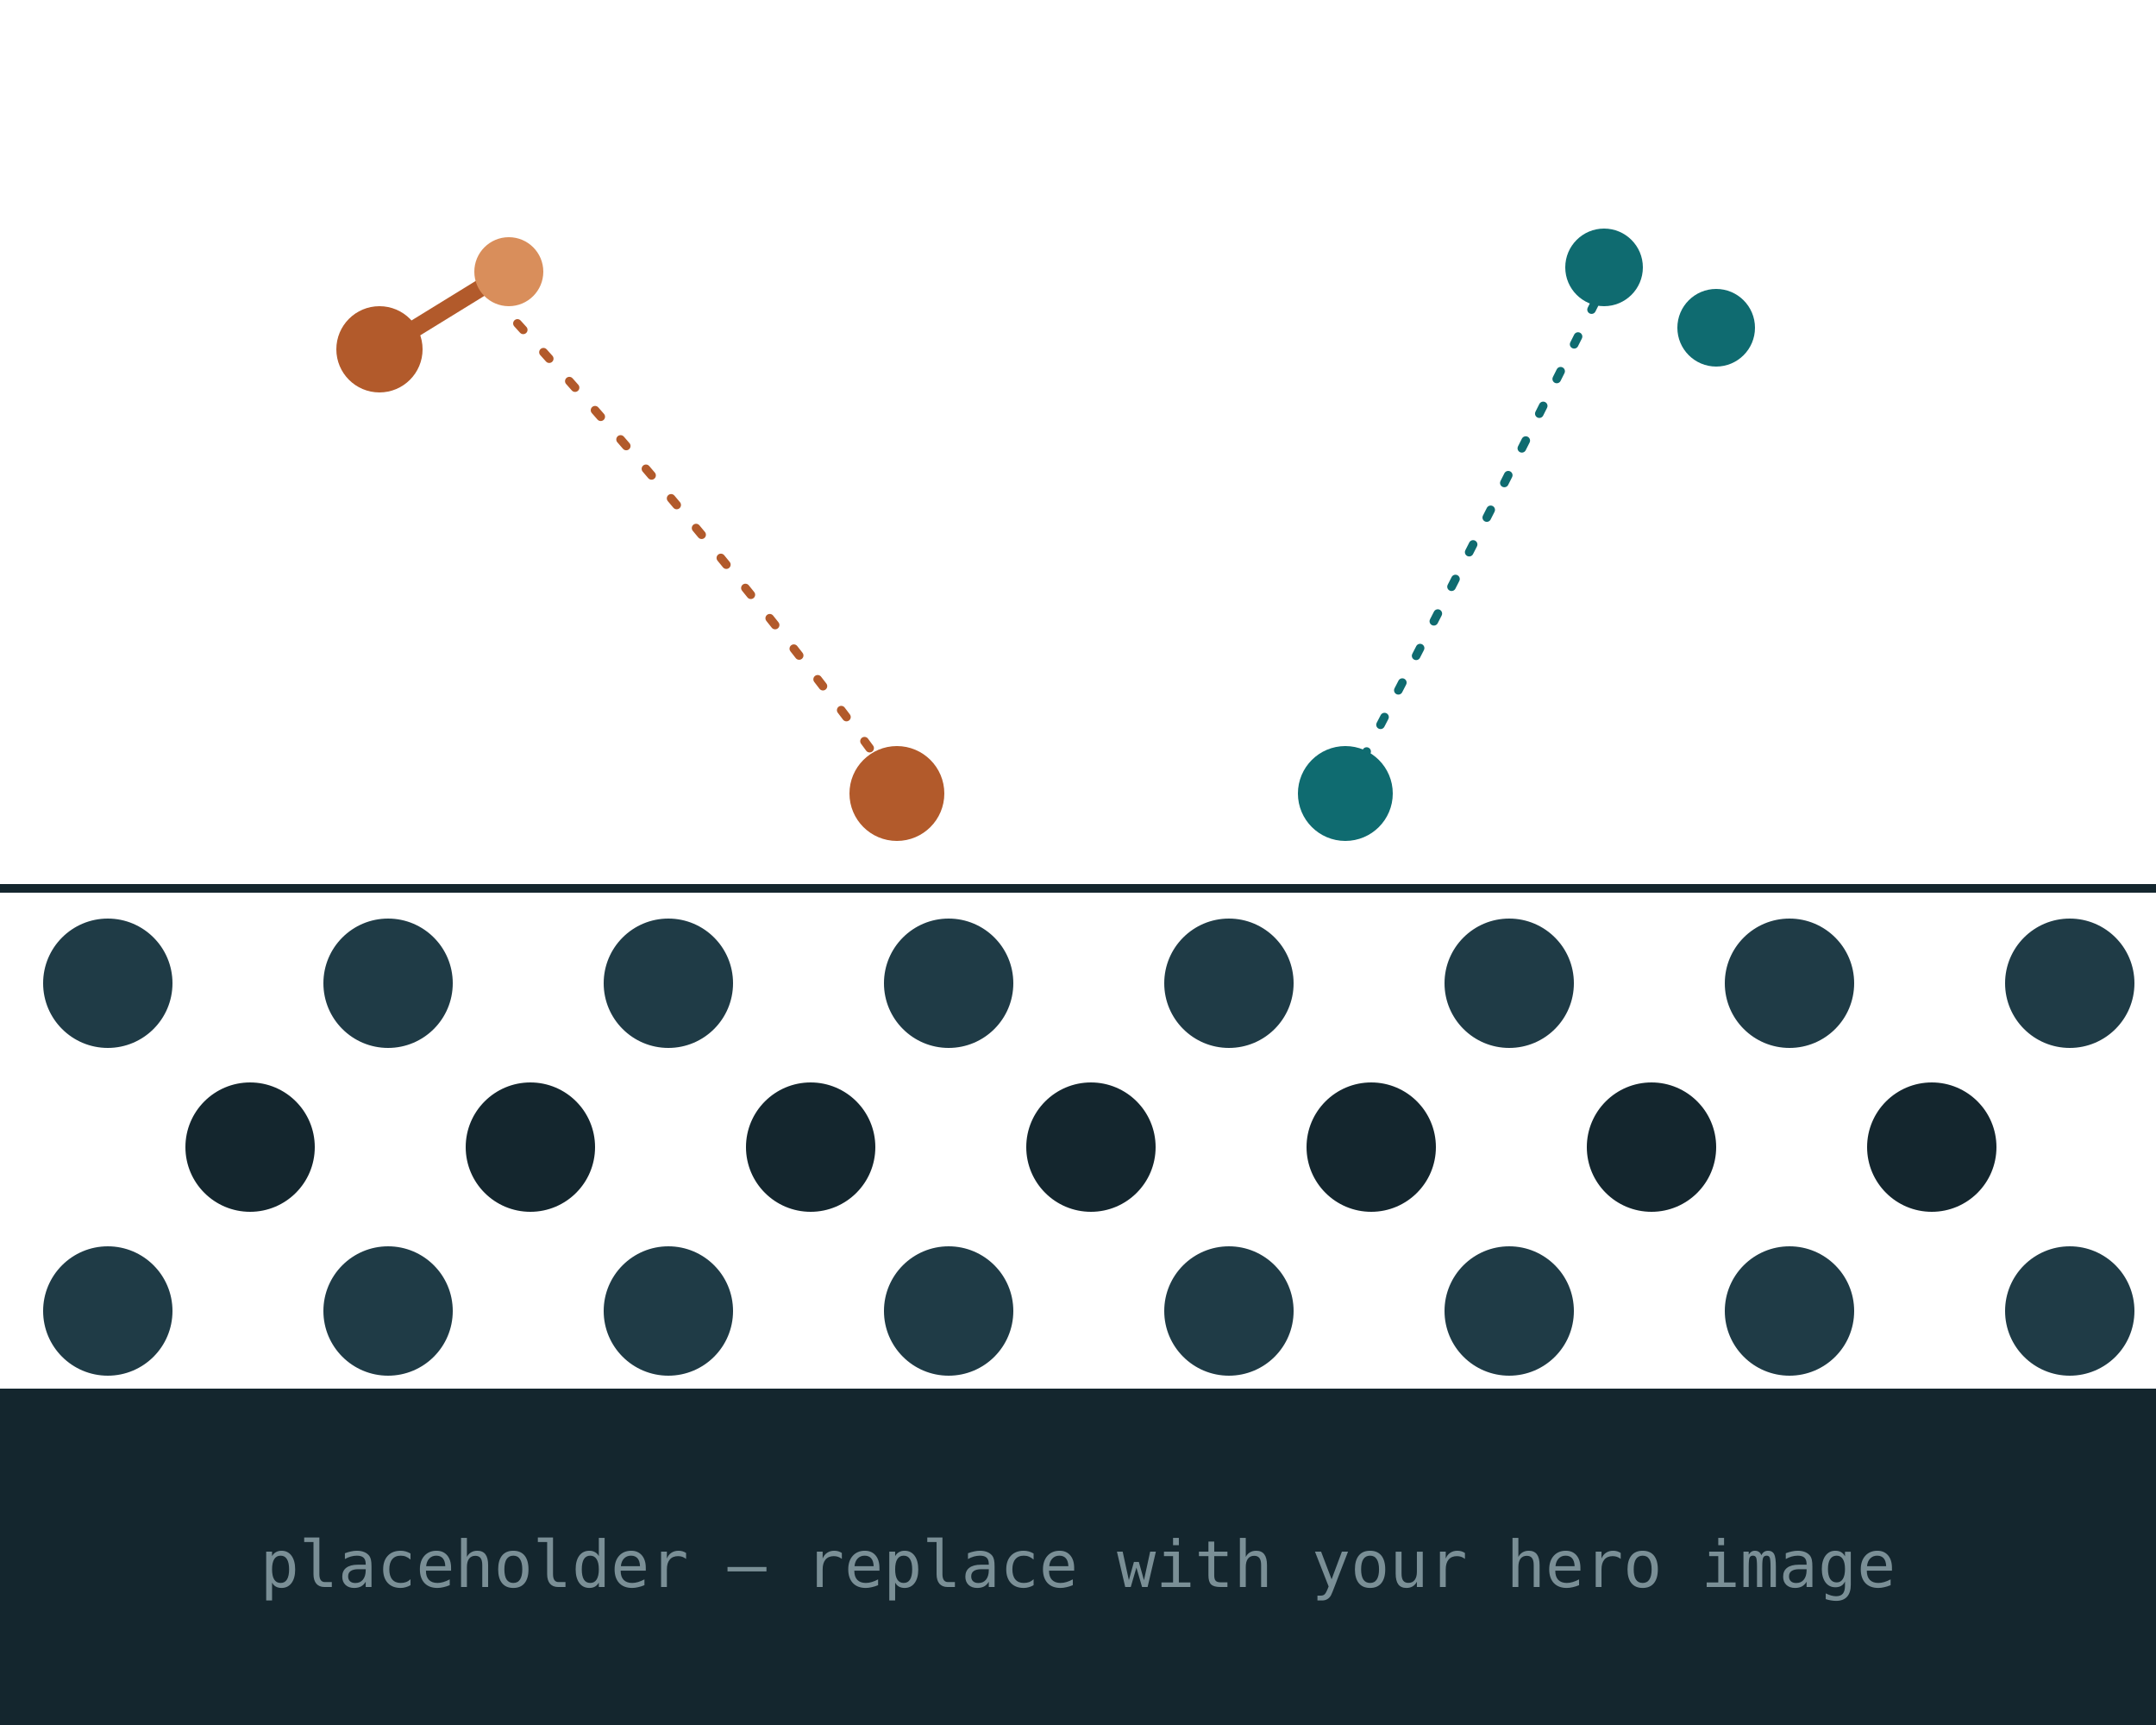
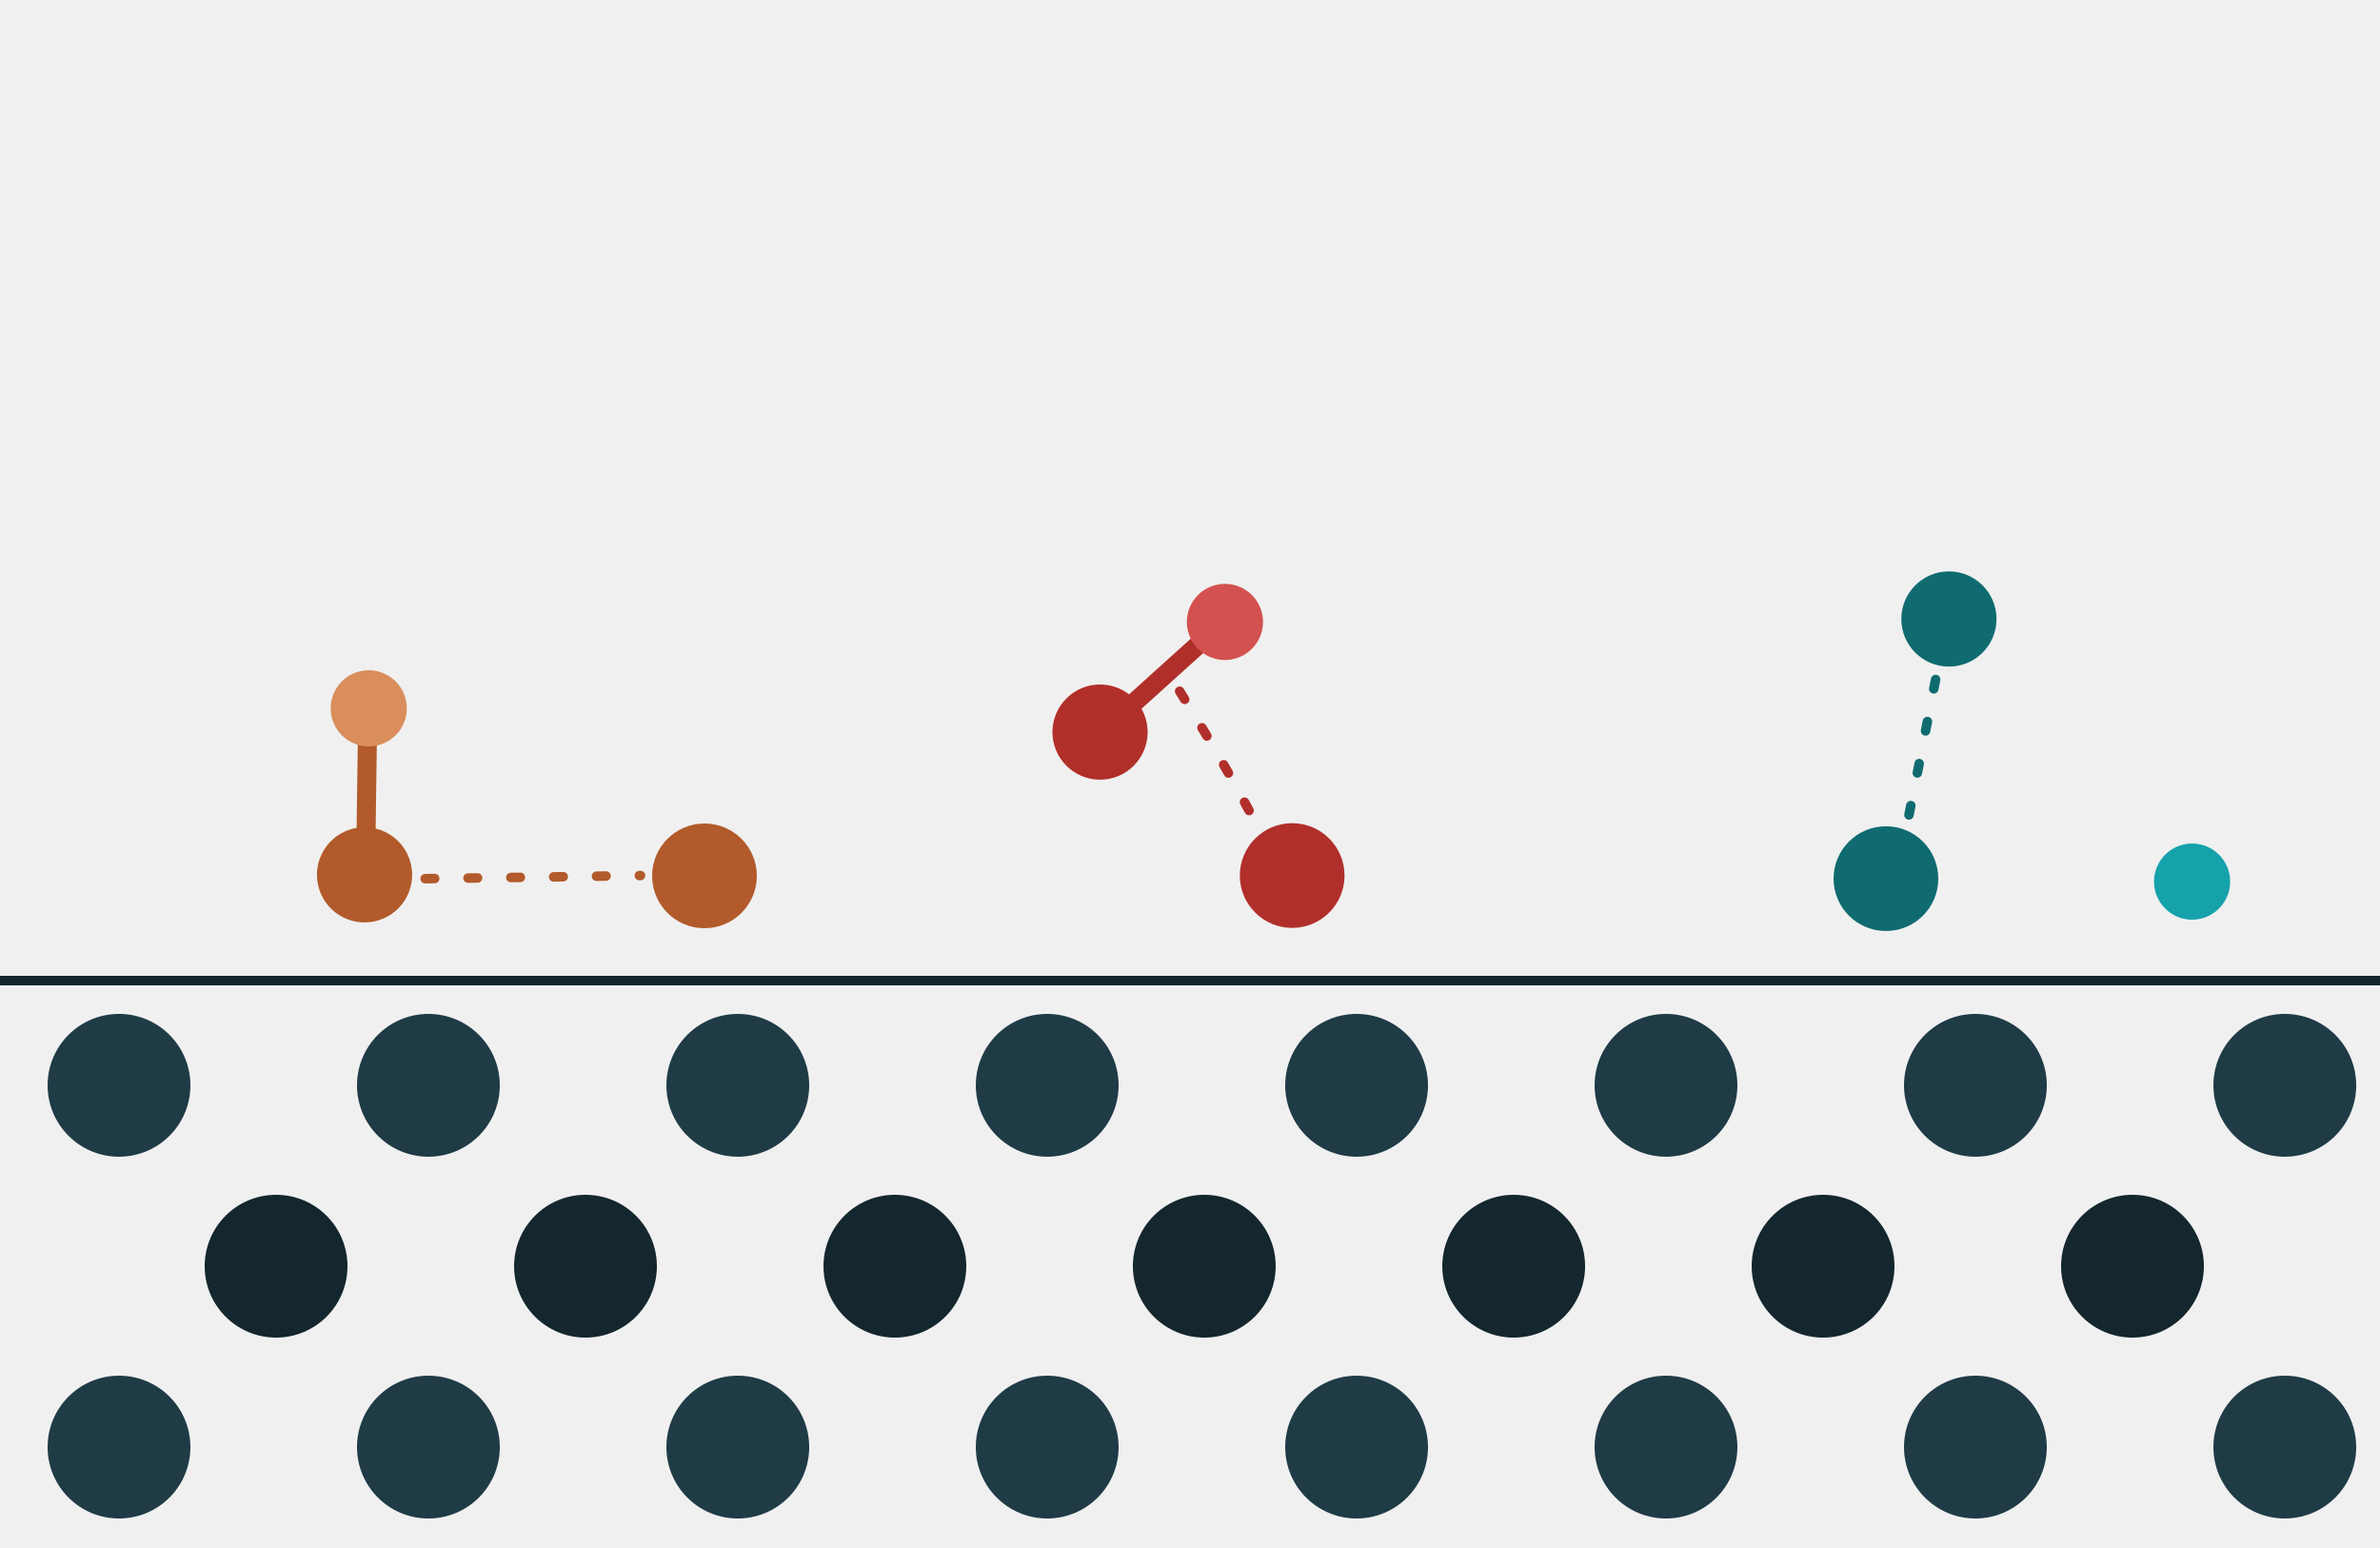
- <svg xmlns="http://www.w3.org/2000/svg" viewBox="0 0 500 400" role="img" aria-label="Molecules reacting on a periodic solid surface">
-   <rect width="500" height="400" fill="#FFFFFF" />
-   <g fill="none" stroke-linecap="round">
-     <g stroke="#B25A2B" stroke-width="4">
-       <line x1="90" y1="80" x2="116" y2="64" />
+ <svg xmlns="http://www.w3.org/2000/svg" viewBox="0 0 500 325.175" role="img" aria-label="Molecules reacting on a periodic solid surface" version="1.1" id="svg30" width="500" height="325.175">
+   <defs id="defs30" />
+   <g id="g35">
+     <path d="m 89.323,184.591 q 26.611,-0.353 45.238,-0.661" stroke="#b25a2b" stroke-width="2" stroke-dasharray="2, 7" id="path1" style="fill:none;stroke-linecap:round" />
+     <g id="g33" transform="rotate(-57.58847,156.1178,215.8139)">
+       <g stroke="#b25a2b" stroke-width="4" id="g1" style="fill:none;stroke-linecap:round" transform="translate(52.53042,50.5)">
+         <line x1="90" y1="80" x2="116" y2="64" id="line1" />
+       </g>
+       <circle cx="140.53" cy="131.5" r="10" fill="#b25a2b" id="circle2" />
+       <circle cx="170.53" cy="113.5" r="8" fill="#d98e5b" id="circle3" />
    </g>
-     <path d="M120 75 Q 170 130, 205 178" stroke="#B25A2B" stroke-width="2" stroke-dasharray="2 7" />
-     <path d="M370 70 Q 340 130, 315 178" stroke="#0F6B70" stroke-width="2" stroke-dasharray="2 7" />
+     <circle cx="148" cy="184" r="11" fill="#b25a2b" id="circle6" />
  </g>
-   <circle cx="88" cy="81" r="10" fill="#B25A2B" />
-   <circle cx="118" cy="63" r="8" fill="#D98E5B" />
-   <circle cx="372" cy="62" r="9" fill="#0F6B70" />
-   <circle cx="398" cy="76" r="9" fill="#0F6B70" />
-   <circle cx="208" cy="184" r="11" fill="#B25A2B" />
-   <circle cx="312" cy="184" r="11" fill="#0F6B70" />
-   <line x1="0" y1="206" x2="500" y2="206" stroke="#14262E" stroke-width="2" />
-   <g fill="#1F3B46">
-     <circle cx="25" cy="228" r="15" />
-     <circle cx="90" cy="228" r="15" />
-     <circle cx="155" cy="228" r="15" />
-     <circle cx="220" cy="228" r="15" />
-     <circle cx="285" cy="228" r="15" />
-     <circle cx="350" cy="228" r="15" />
-     <circle cx="415" cy="228" r="15" />
-     <circle cx="480" cy="228" r="15" />
+   <g id="g32">
+     <g id="g34" transform="translate(26.20525,0.5823389)">
+       <path d="m 380.436,142.164 q -3.818,19.722 -7,35.5" stroke="#0f6b70" stroke-width="2" stroke-dasharray="2, 7" id="path2" style="fill:none;stroke-linecap:round" />
+       <circle cx="370" cy="184" r="11" fill="#0f6b70" id="circle7" />
+       <circle cx="383.23" cy="129.455" r="10" fill="#b25a2b" id="circle2-8" style="fill:#0f6b70;fill-opacity:1" />
+     </g>
+     <circle cx="460.52" cy="185.205" r="8" fill="#d98e5b" id="circle3-4" style="fill:#16a2ab;fill-opacity:1" />
  </g>
-   <g fill="#14262E">
-     <circle cx="58" cy="266" r="15" />
-     <circle cx="123" cy="266" r="15" />
-     <circle cx="188" cy="266" r="15" />
-     <circle cx="253" cy="266" r="15" />
-     <circle cx="318" cy="266" r="15" />
-     <circle cx="383" cy="266" r="15" />
-     <circle cx="448" cy="266" r="15" />
+   <line x1="0" y1="206" x2="500" y2="206" stroke="#14262e" stroke-width="2" id="line7" />
+   <g fill="#1f3b46" id="g15">
+     <circle cx="25" cy="228" r="15" id="circle8" />
+     <circle cx="90" cy="228" r="15" id="circle9" />
+     <circle cx="155" cy="228" r="15" id="circle10" />
+     <circle cx="220" cy="228" r="15" id="circle11" />
+     <circle cx="285" cy="228" r="15" id="circle12" />
+     <circle cx="350" cy="228" r="15" id="circle13" />
+     <circle cx="415" cy="228" r="15" id="circle14" />
+     <circle cx="480" cy="228" r="15" id="circle15" />
  </g>
-   <g fill="#1F3B46">
-     <circle cx="25" cy="304" r="15" />
-     <circle cx="90" cy="304" r="15" />
-     <circle cx="155" cy="304" r="15" />
-     <circle cx="220" cy="304" r="15" />
-     <circle cx="285" cy="304" r="15" />
-     <circle cx="350" cy="304" r="15" />
-     <circle cx="415" cy="304" r="15" />
-     <circle cx="480" cy="304" r="15" />
+   <g fill="#14262e" id="g22">
+     <circle cx="58" cy="266" r="15" id="circle16" />
+     <circle cx="123" cy="266" r="15" id="circle17" />
+     <circle cx="188" cy="266" r="15" id="circle18" />
+     <circle cx="253" cy="266" r="15" id="circle19" />
+     <circle cx="318" cy="266" r="15" id="circle20" />
+     <circle cx="383" cy="266" r="15" id="circle21" />
+     <circle cx="448" cy="266" r="15" id="circle22" />
  </g>
-   <rect x="0" y="322" width="500" height="78" fill="#14262E" />
-   <text x="250" y="368" text-anchor="middle" font-family="monospace" font-size="15" fill="#7A8F96">placeholder — replace with your hero image</text>
+   <g fill="#1f3b46" id="g30">
+     <circle cx="25" cy="304" r="15" id="circle23" />
+     <circle cx="90" cy="304" r="15" id="circle24" />
+     <circle cx="155" cy="304" r="15" id="circle25" />
+     <circle cx="220" cy="304" r="15" id="circle26" />
+     <circle cx="285" cy="304" r="15" id="circle27" />
+     <circle cx="350" cy="304" r="15" id="circle28" />
+     <circle cx="415" cy="304" r="15" id="circle29" />
+     <circle cx="480" cy="304" r="15" id="circle30" />
+   </g>
+   <g id="g36">
+     <path d="m 247.827,145.215 q 11.08,17.759 18.836,33.257" stroke="#b25a2b" stroke-width="2" stroke-dasharray="2, 7" id="path1-7" style="fill:none;stroke:#b12f2b;stroke-linecap:round;stroke-opacity:1" />
+     <g stroke="#b25a2b" stroke-width="4" id="g2" style="fill:none;stroke:#b12f2b;stroke-linecap:round;stroke-opacity:1" transform="rotate(-10.44859,557.6233,-665.1344)">
+       <line x1="90" y1="80" x2="116" y2="64" id="line1-8" style="stroke:#b12f2b;stroke-opacity:1" />
+     </g>
+     <circle cx="199.378" cy="193.156" r="10" fill="#b25a2b" id="circle2-7" transform="rotate(-10.44859)" style="fill:#b12f2b;fill-opacity:1" />
+     <circle cx="229.378" cy="175.156" r="8" fill="#d98e5b" id="circle3-8" transform="rotate(-10.44859)" style="fill:#d3514e;fill-opacity:1" />
+     <circle cx="309.467" cy="183.932" r="11" fill="#b25a2b" id="circle6-7" style="fill:#b12f2b;fill-opacity:1" transform="translate(-38)" />
+   </g>
</svg>
